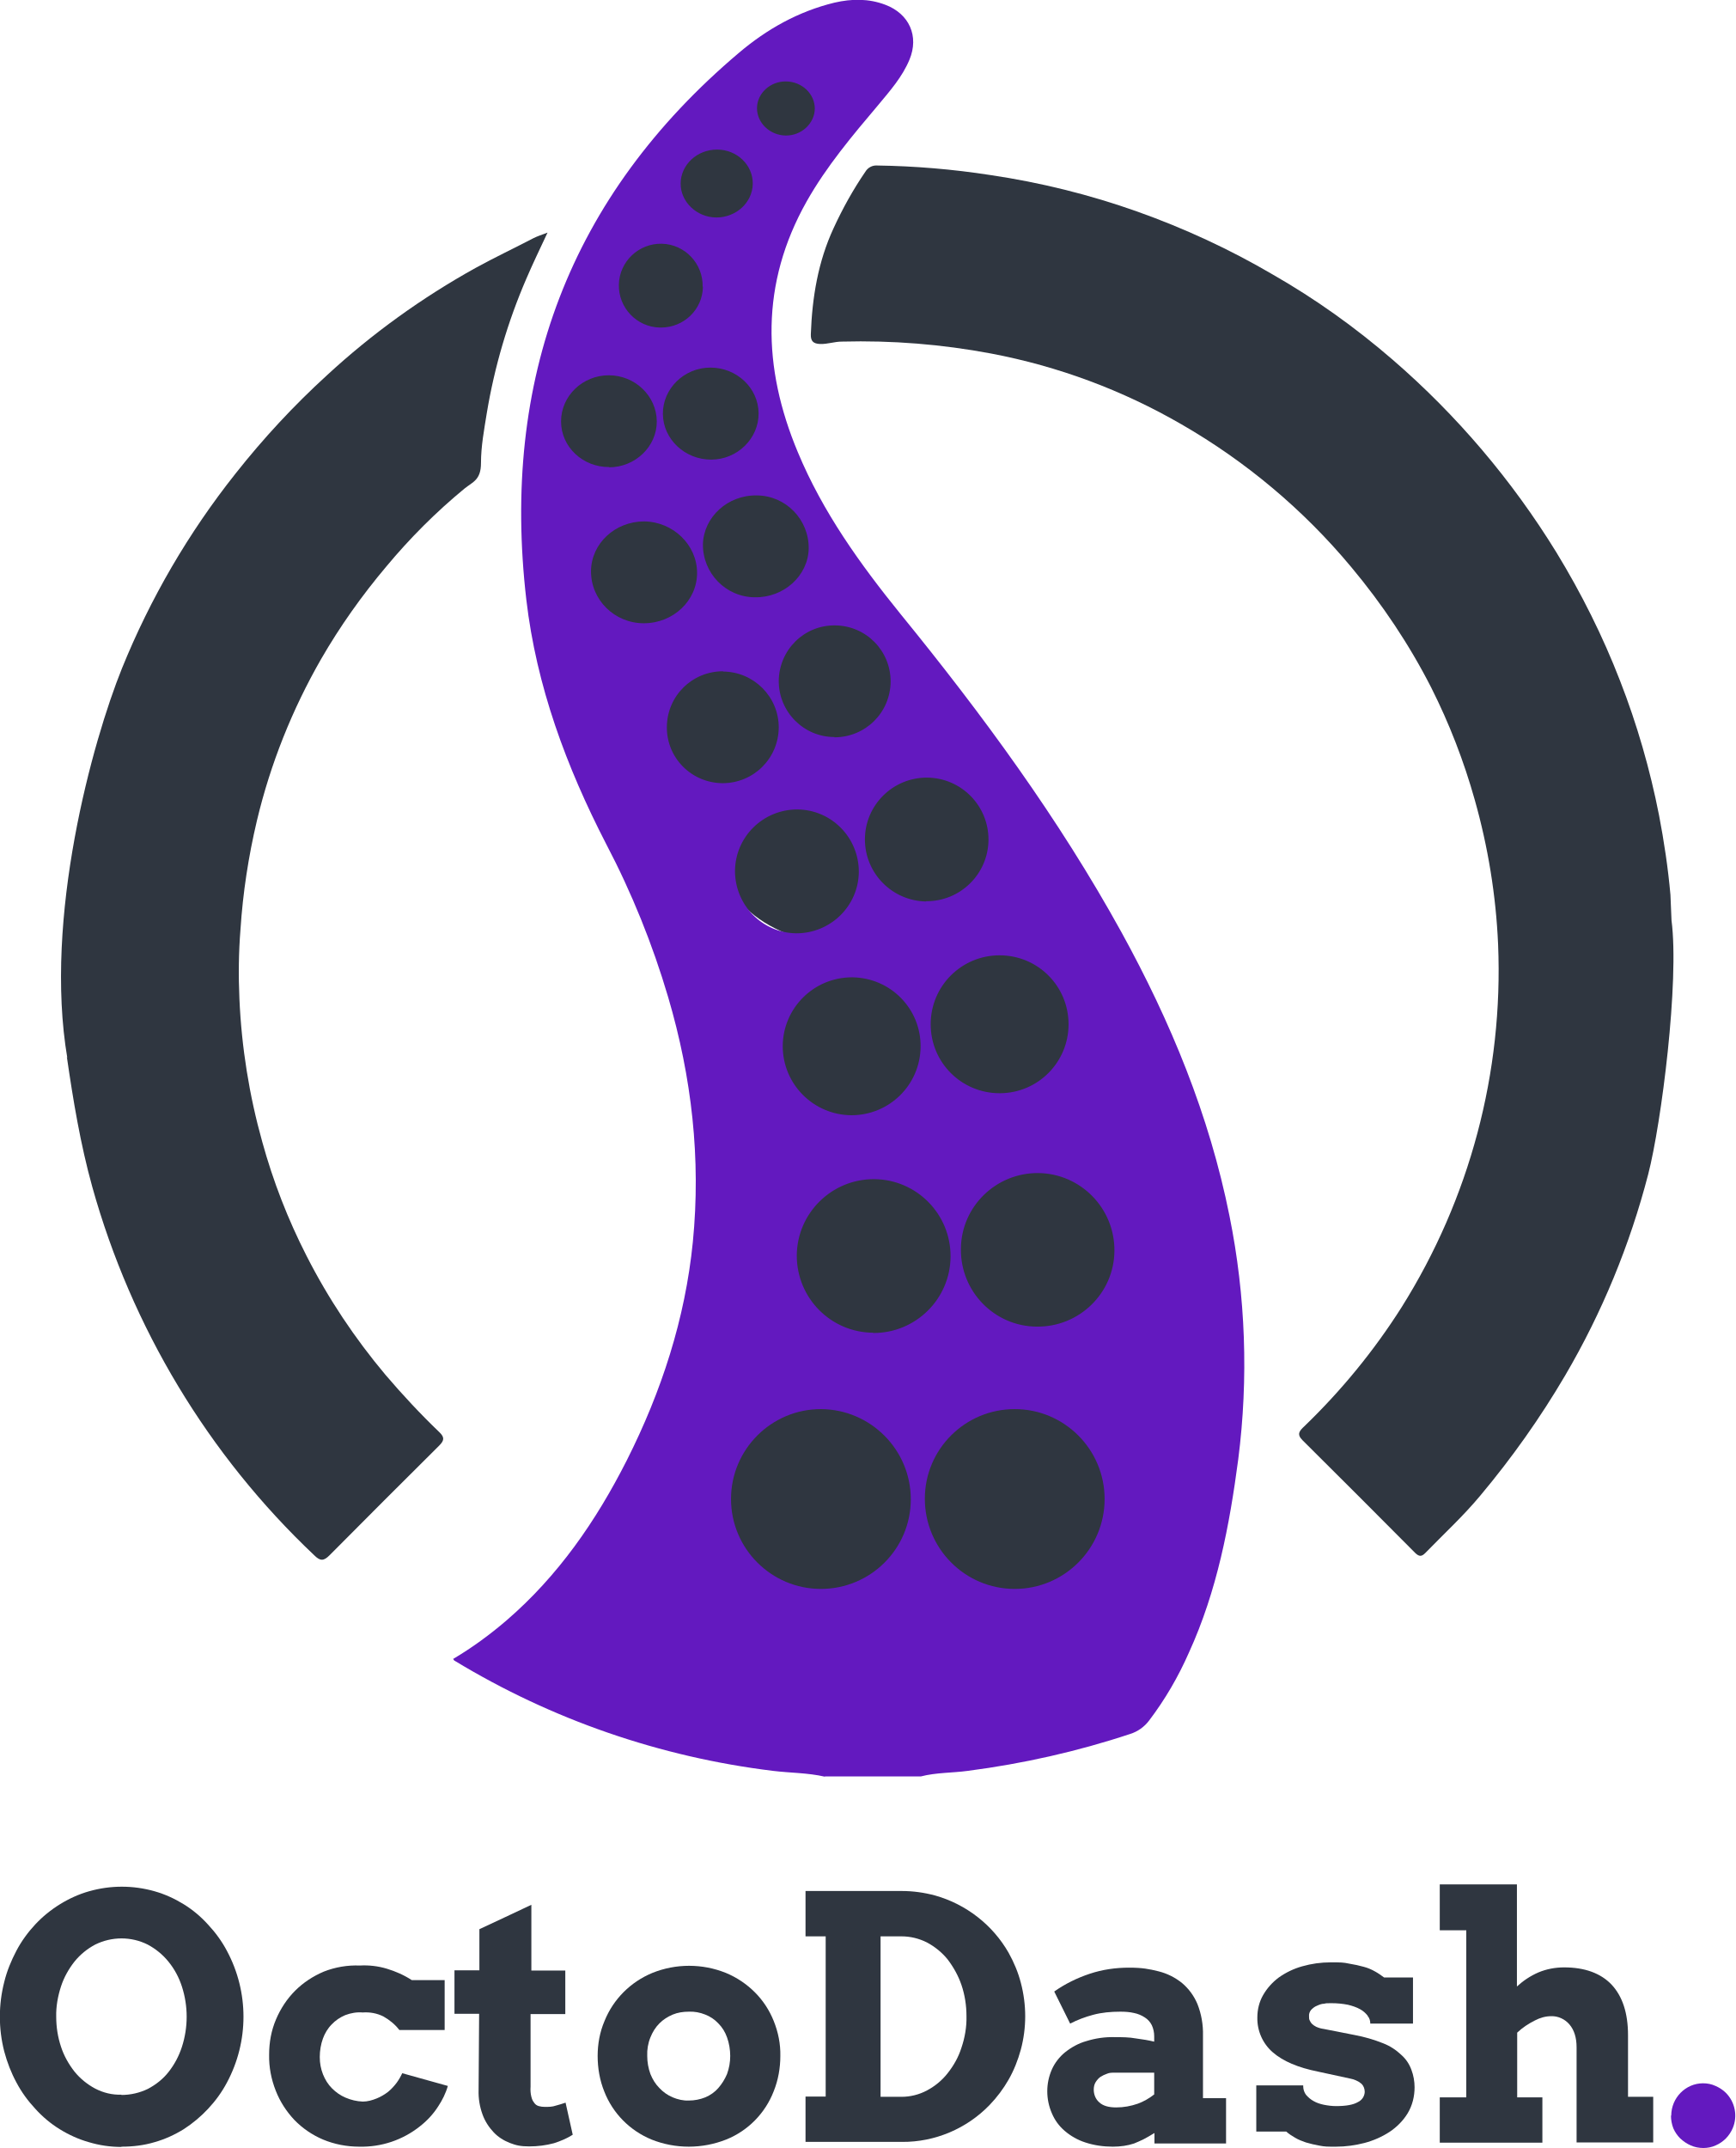
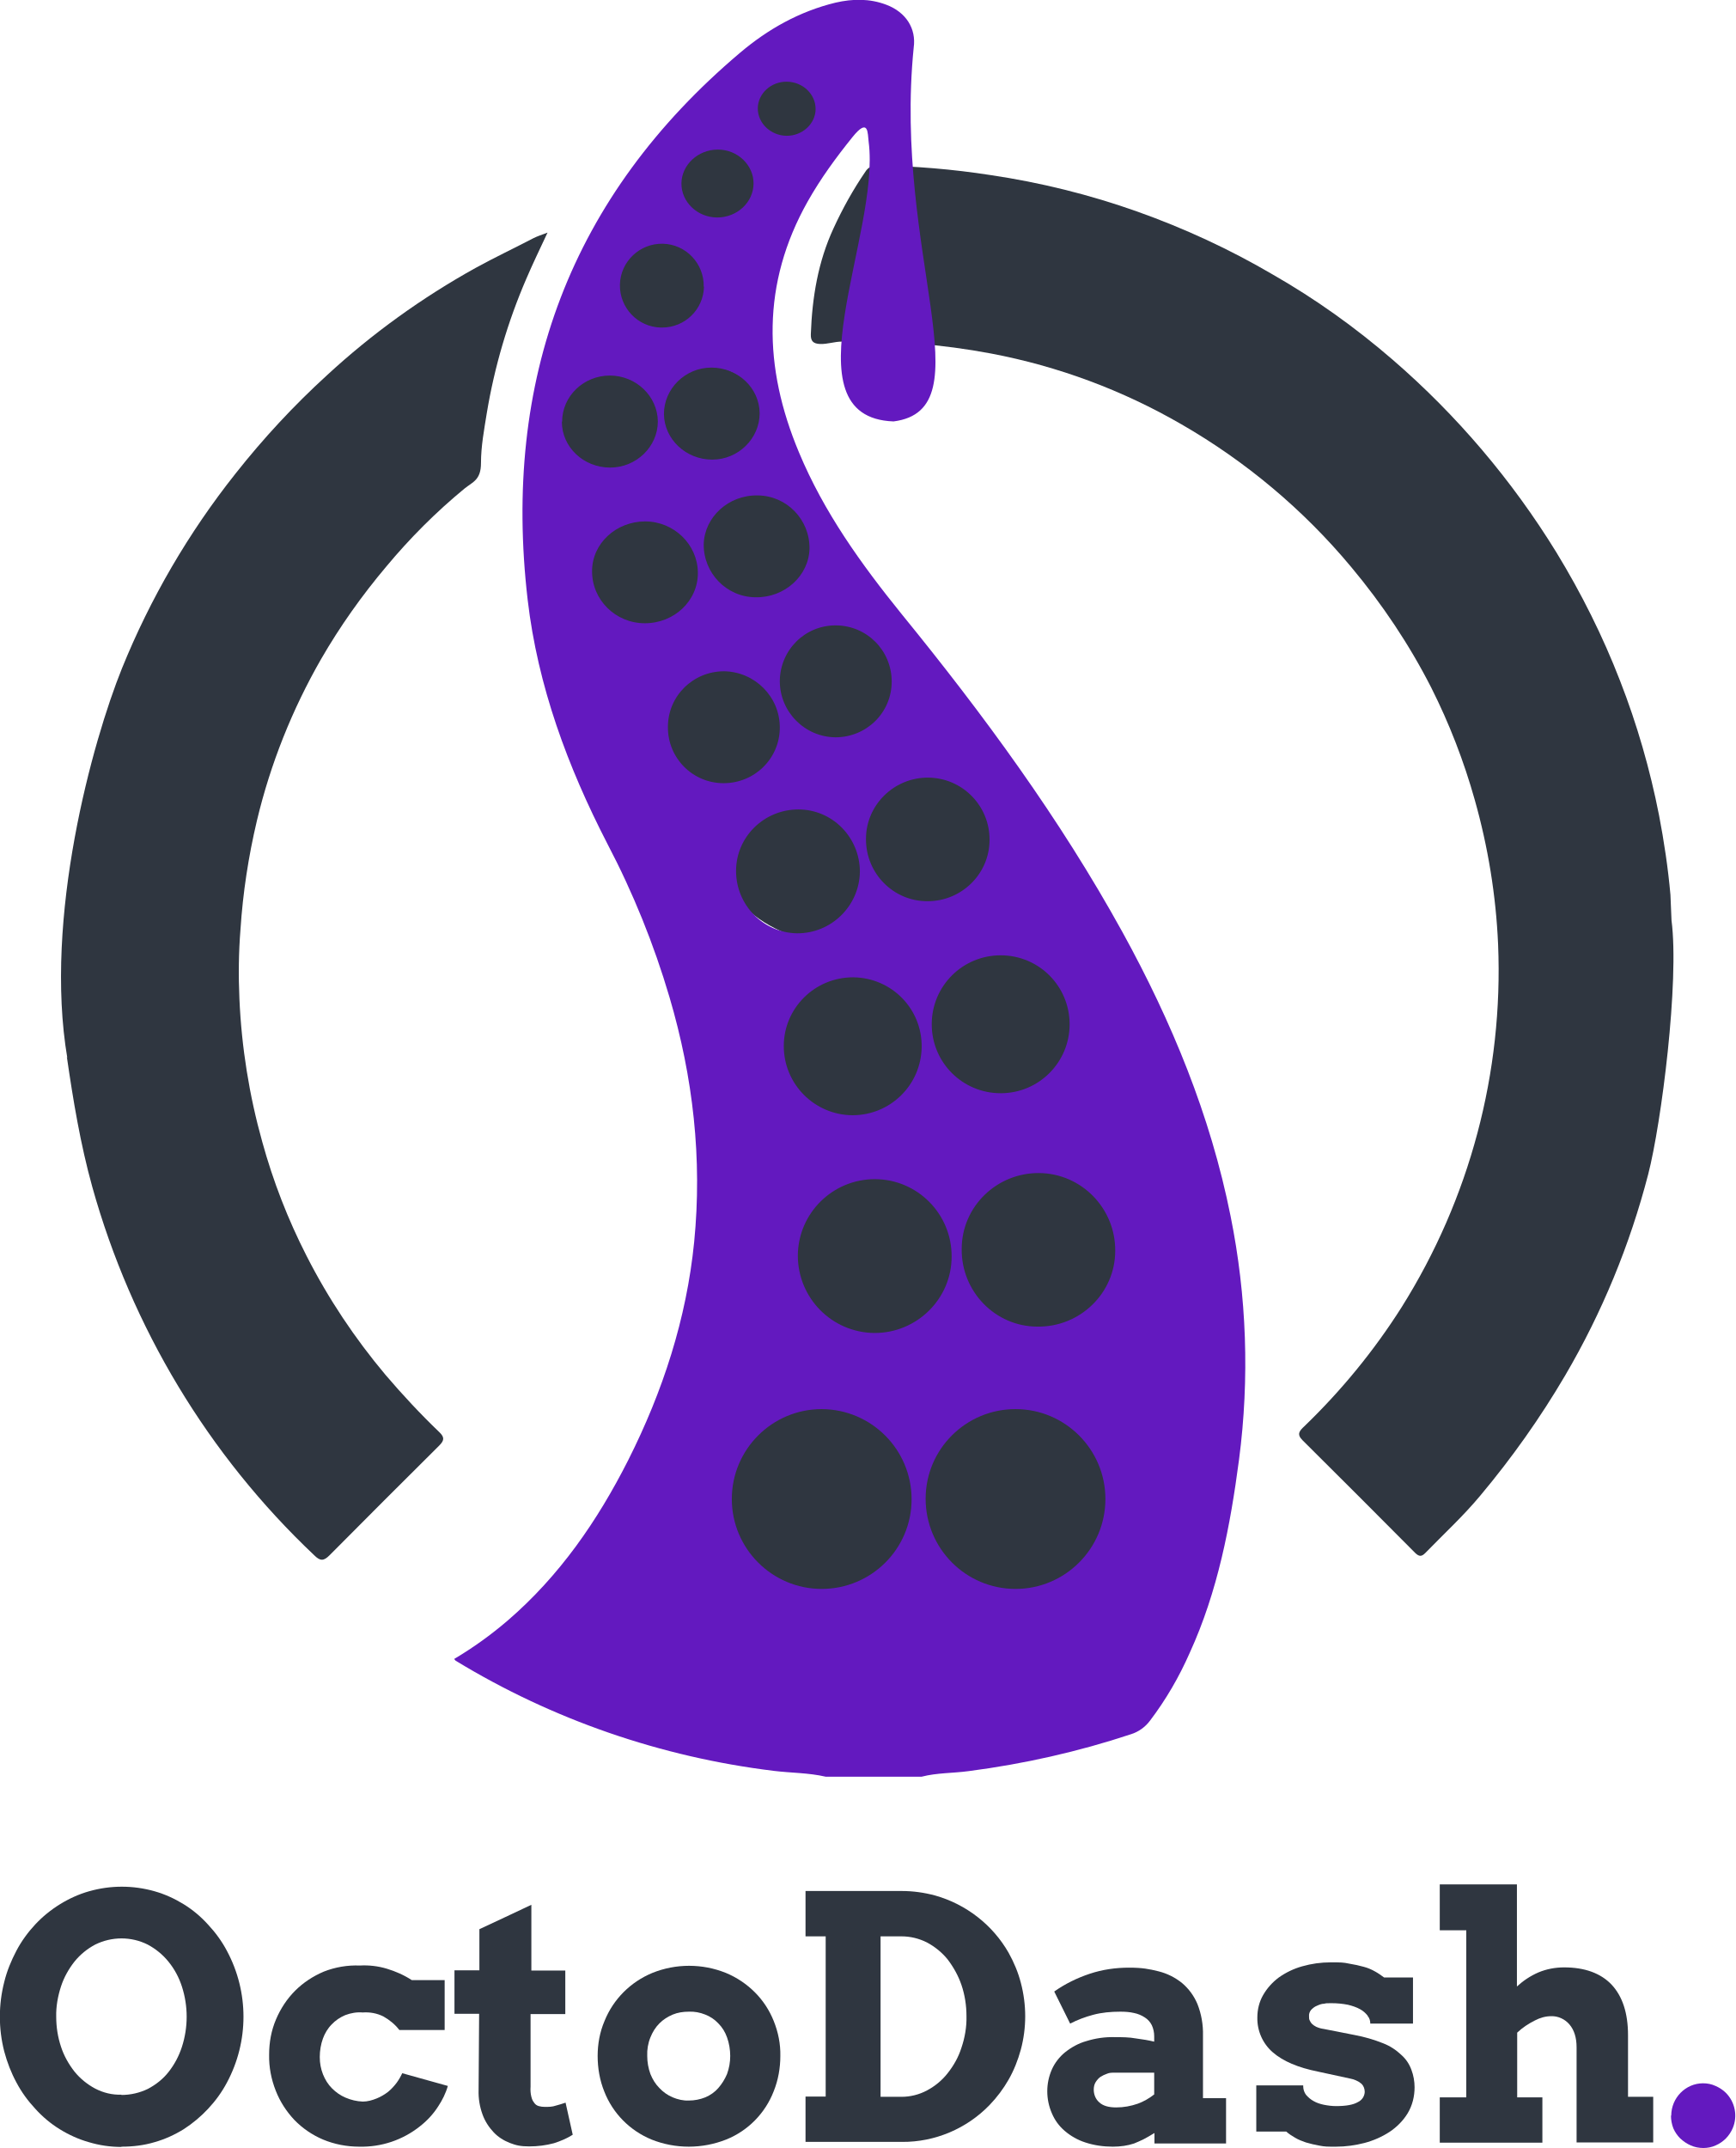
<svg xmlns="http://www.w3.org/2000/svg" id="Layer_1" version="1.1" viewBox="0 0 654.6 809.9">
  <defs>
    <style>
      .st0 {
        fill: #2f3640;
      }

      .st1 {
        fill: #6319bf;
      }
    </style>
  </defs>
  <path class="st0" d="M630.4,347c3,23-3.8,76.5-8.8,95.8-6.9,26.6-17.4,52.1-31.3,75.8-9.4,16-20.1,31.1-32,45.3-6.4,7.7-13.8,14.5-20.8,21.7-1.4,1.4-2.3,1.3-3.7,0-14.2-14.3-28.4-28.5-42.6-42.6-2.3-2.3-1-3.6.7-5.2,14-13.5,26.3-28.5,36.7-44.9,25.7-40.9,38.4-88.5,36.4-136.8-.8-18.5-3.8-36.8-8.8-54.5-4.1-14.6-9.6-28.8-16.4-42.3-8.3-16.3-18.5-31.5-30.2-45.5-18-21.6-39.7-39.8-64-53.8-22.3-12.9-46.5-21.9-71.8-26.7-18.6-3.5-37.4-5-56.3-4.5-2.8,0-5.4,1-8.2.9-2.6-.1-3.6-1.1-3.5-3.7.5-13.8,2.7-27.3,8.6-40,3.4-7.4,7.4-14.6,12-21.3.9-1.5,2.6-2.4,4.3-2.3,14.3.2,28.6,1.4,42.8,3.6,18.9,2.8,37.5,7.4,55.5,13.8,17.7,6.3,34.8,14.2,51,23.7,16.1,9.2,31.2,20,45.2,32.1,24.2,20.9,45,45.4,61.8,72.7,9.4,15.4,17.5,31.6,24,48.4,6.4,16.4,11.3,33.4,14.7,50.7,1.9,9.9,3.4,19.9,4.3,30" />
  <path class="st0" d="M25.4,399c-9-53,9.5-119.5,20.6-147,10.7-26.4,25.1-51.1,42.8-73.4,10.5-13.3,22-25.7,34.5-37.1,17-15.7,35.9-29.3,56.1-40.5,7.1-3.9,14.5-7.4,21.8-11.2,1.4-.7,2.9-1.2,5.3-2.1-3,6.4-5.6,11.8-8,17.4-7,16.2-12,33.2-14.9,50.6-1,6.3-2.2,12.5-2.2,18.9s-3.1,7.1-6.2,9.6c-10.7,8.8-20.6,18.7-29.5,29.4-9.2,10.9-17.5,22.6-24.6,34.9-10.9,19-19.1,39.5-24.2,60.9-3.2,13.5-5.3,27.2-6.2,41-.7,8.7-.8,17.5-.4,26.3.8,18.2,3.7,36.3,8.6,53.8,4.1,14.9,9.7,29.3,16.7,43,8.2,16.1,18.2,31.1,29.8,44.9,6.4,7.5,13.2,14.8,20.3,21.6,2.1,2,1.8,3.2-.1,5.1-13.8,13.7-27.6,27.5-41.3,41.3-2.2,2.2-3.5,2.3-5.8,0-40-37.8-68.9-85.9-83.7-138.9-4.5-16.2-7.2-32.6-9.6-49.1" />
  <path class="st0" d="M311.4,49.2c0,7.6-6.9,3.9-15.1,3.8s-14.9,3.6-14.8-4,6.9-23.9,15.1-23.8,14.9,16.4,14.8,24Z" />
  <path class="st0" d="M343.5,611c-51.3,0-84.1-20-84.1-51.4s37.9-44.6,92-44.6,78,21.7,78,52.6-38.7,43.4-85.9,43.4Z" />
  <path class="st0" d="M361.4,431c47.1,0,78.1,16,78.1,40.2s-32.9,37.8-83,37.8-75-16.5-75-41,33.6-37,79.9-37Z" />
  <path class="st0" d="M281.4,386.7c0-23.4,26.7-40.5,64.9-40.7,32.1-.1,67,18.1,63.9,42.6-2.9,23.5-26.5,38.4-67.6,38.4s-61.2-16.3-61.2-40.3h0Z" />
  <path class="st0" d="M382,319.7c4.4,18.7-25.6,39.6-55.5,38.2-33.6-1.6-55.1-15.6-55-39.5,0-22.6,22.3-37.4,56.2-37.4s54.3,15.4,54.3,38.7h0Z" />
  <path class="st0" d="M291.8,302c-31,0-50.4-14.4-50.4-37.3s20.3-35.7,52.6-35.7,50.4,14.4,50.4,37.3-20.2,35.7-52.6,35.7h0Z" />
  <path class="st0" d="M262.5,244c-29.2,0-48.1-13-48.1-32.9s18.2-32.1,48.7-32.1,47.4,13.3,47.3,33.5c0,19.4-18.6,31.5-47.9,31.5Z" />
  <path class="st0" d="M290.4,159.2c0,14.6-16.9,23.9-43.1,23.8-24.5,0-41-9.8-40.9-24.2,0-14.6,16.9-23.9,43.1-23.8,24.5,0,41,9.8,40.9,24.2Z" />
  <path class="st0" d="M251,128c-12.9,0-19.6-7.5-19.6-21.7s6.7-21.4,20.8-21.3c12.6,0,19.3,7.8,19.2,22.2-.1,13.7-7.2,20.9-20.4,20.8Z" />
  <path class="st0" d="M271.3,85.2c-12.1,0-17-12.4-16.7-20.6.2-7.3,7.3-11.5,18.9-11.2,10.7.2,17,4.6,16.9,12,0,8-7.3,20-19.1,19.9h0Z" />
-   <path class="st1" d="M311.1,669.9c-6.5-1.5-13.1-1.4-19.6-2.2-42.5-5.2-83.4-19.3-120-41.5-.2,0-.3-.3-.6-.7,7.1-4.2,13.8-9.1,20.1-14.5,19.5-16.8,33.8-37.5,45.4-60.4,13.1-26,22-53.3,24.9-82.3,3.1-31.4-.4-62.1-9.3-92.3-5.9-20-13.7-39.3-23.4-57.8-15-29.1-26.3-59.5-30.1-92.1-9.6-82.7,16.2-152.1,80.2-206.2,10.5-8.9,22.4-15.6,36-18.9,6.5-1.5,12.9-1.6,19.2.8,9,3.4,12.8,11.8,9.1,20.7-2.7,6.5-7.3,11.7-11.7,17-9.8,11.6-19.6,23.2-27.1,36.5-17.4,30.9-16.7,62.5-3.3,94.5,9.4,22.6,23.5,42.2,38.8,61.1,30.8,37.8,59.6,77,83.2,119.8,18.6,33.8,33.2,69.1,40.8,107.1,6.1,30.2,7.2,61.2,3.3,91.7-3.3,25-8,49.7-18.6,72.9-4,9.1-9,17.7-15,25.6-1.8,2.4-4.3,4.2-7.2,5.1-19.9,6.6-40.4,11.2-61.2,13.9-5.9.8-11.9.6-17.7,2.1h-36.2ZM382.7,599.1c18.7,0,33.9-15.2,33.9-33.9s-15.2-33.9-33.9-33.9-33.9,15.1-33.9,33.8,15.1,34,33.9,34h0ZM309.6,531.3c-18.7,0-33.9,15.2-33.9,33.9s15.2,33.9,33.9,33.9,33.9-15.1,33.9-33.8-15.2-33.9-33.9-34h0ZM329.3,502.6c16,.1,29.1-12.8,29.2-28.8s-12.8-29.1-28.8-29.2-29.1,12.8-29.2,28.8h0c0,16,12.8,29,28.8,29.1h0ZM391.7,442.3c-16-.2-29.2,12.6-29.3,28.6-.2,16,12.6,29.2,28.6,29.3,16,.2,29.2-12.6,29.3-28.6h0c.1-16-12.7-29.1-28.7-29.3h.1ZM321.3,368.5c-14.4,0-26,11.6-26.1,25.9,0,14.4,11.6,26,25.9,26.1,14.3,0,25.9-11.4,26.1-25.7.2-14.4-11.3-26.1-25.7-26.3h-.2,0ZM403,386.2c0-14.4-11.6-26-26-26s-26,11.6-26,26,11.6,26,26,26h.2c14.3-.1,25.8-11.7,25.8-26h0ZM349.3,339.8c12.9.1,23.4-10.3,23.5-23.1.1-12.9-10.3-23.4-23.1-23.5-12.9-.1-23.4,10.3-23.5,23.1v.2c0,12.8,10.3,23.2,23.1,23.4h0ZM323.9,328.7c0-12.9-10.3-23.4-23.2-23.5-12.9,0-23.4,10.3-23.5,23.2,0,12.8,10.2,23.3,23,23.5,12.9.1,23.6-10.2,23.7-23.2ZM314.7,278c11.7,0,21.1-9.3,21.2-21,0-11.7-9.3-21.1-21-21.2s-21.1,9.3-21.2,21h0c0,11.6,9.4,21.1,21,21.1h0ZM272.7,253.1c-11.7,0-21.1,9.3-21.2,21s9.3,21.1,21,21.2c11.7,0,21.1-9.3,21.2-21h0c0-11.6-9.4-21-21-21.1h0ZM285.4,186.8c-10.9-.2-20,8.1-20.3,18.4-.1,10.9,8.6,19.9,19.5,20h.1c10.9.2,20.1-8.1,20.3-18.4.1-10.9-8.6-19.9-19.5-20h-.1ZM242.9,196.6c-10.9,0-19.9,8.3-20,18.7-.1,10.8,8.8,19.7,19.9,19.7s20.1-8.5,20.1-19-9-19.3-20-19.4ZM267.9,138.6c-9.9,0-18,8-17.9,17.5s8.3,17.2,18.2,17.2,18-8,17.9-17.5-8.2-17.2-18.2-17.2h0ZM229.7,176.2c9.9,0,18.1-7.9,18-17.4s-8.2-17.3-18.1-17.3-18,7.8-18,17.4,8.2,17.3,18.2,17.2h0ZM265,108.1c.2-8.7-6.7-16-15.4-16.2-8.7-.2-16,6.7-16.2,15.4-.2,8.7,6.7,16,15.4,16.2h.5c8.6,0,15.7-6.8,15.8-15.4h-.1ZM270.4,56.4c-7.5,0-13.6,5.7-13.7,12.7-.1,7,6.1,12.9,13.5,12.9s13.6-5.6,13.7-12.7-6-12.9-13.4-12.9h-.1ZM307.3,41c0-5.6-4.8-10.2-10.8-10.3s-11,4.5-11,10.1,4.9,10.2,10.8,10.3,10.9-4.5,11-10.1Z" />
+   <path class="st1" d="M464.1,458.5c-7.6-38-22.2-73.3-40.8-107.1-23.6-42.8-52.4-82-83.2-119.8-15.3-18.9-29.4-38.5-38.8-61.1-13.4-32-14.1-63.6,3.3-94.5,4.9-8.7,10.7-16.6,16.9-24.3s5.7-1.3,6.1,1.7c4.6,34.9-31.8,104,9.4,105.5,35-4.5-.2-63.3,7.6-141h0c1-7.1-2.9-13.3-10.3-16.1-6.3-2.4-12.7-2.3-19.2-.8-13.6,3.3-25.5,10-36,18.9-64,54.1-89.7,123.5-80.1,206.2,3.8,32.6,15.1,63,30.1,92.1,9.7,18.5,17.5,37.8,23.4,57.8,8.9,30.2,12.4,60.9,9.3,92.3-2.9,29-11.8,56.3-24.9,82.3-11.6,22.9-25.9,43.6-45.4,60.4-6.3,5.4-13.1,10.3-20.2,14.5.3.4.4.6.6.7,36.5,22.2,77.4,36.3,119.9,41.5,6.5.8,13.1.7,19.6,2.2h36.2c5.8-1.5,11.8-1.3,17.7-2.1,20.8-2.7,41.3-7.3,61.2-13.9,2.9-.9,5.4-2.7,7.2-5.1,6-7.9,11-16.5,15-25.6,10.6-23.2,15.3-47.9,18.6-72.9,4-30.6,2.9-61.6-3.2-91.8ZM403.4,386.2c0,14.3-11.5,25.9-25.8,26h-.2c-14.4,0-26-11.6-26-26s11.6-26,26-26,26,11.6,26,26ZM350.1,293.2c12.8.1,23.2,10.6,23.1,23.5,0,12.8-10.6,23.2-23.5,23.1h0c-12.8,0-23.1-10.5-23.1-23.3v-.2c0-12.8,10.6-23.2,23.5-23.1ZM321.7,368.5h.2c14.4.2,25.9,11.9,25.7,26.3-.2,14.3-11.8,25.7-26.1,25.7-14.3-.1-25.9-11.7-25.9-26.1,0-14.3,11.7-25.9,26.1-25.9ZM277.6,328.4c0-12.9,10.6-23.2,23.5-23.2,12.9,0,23.2,10.6,23.2,23.5-.2,12.9-10.8,23.3-23.7,23.2-12.8-.2-23-10.7-23-23.5ZM336.3,257c0,11.7-9.5,21-21.2,21h0c-11.6-.1-21-9.6-21-21.2.1-11.7,9.5-21.1,21.2-21s21,9.5,21,21.2ZM305.3,206.8c-.2,10.3-9.4,18.6-20.3,18.4h-.1c-10.9-.1-19.6-9.1-19.5-20,.3-10.3,9.4-18.6,20.3-18.4h.1c10.9.1,19.6,9.1,19.5,20ZM250.4,156.1c0-9.5,8-17.5,17.9-17.5,10,0,18.1,7.7,18.2,17.2,0,9.5-8,17.5-17.9,17.5s-18.1-7.7-18.2-17.2ZM296.8,30.8c6,.1,10.8,4.7,10.8,10.3s-5.1,10.2-11,10.1c-5.9-.1-10.8-4.7-10.8-10.3s5-10.2,11-10.1ZM270.8,56.4h0c7.4,0,13.5,5.9,13.4,12.9-.1,7-6.2,12.7-13.7,12.7s-13.6-5.9-13.5-12.9,6.3-12.7,13.7-12.7ZM250,91.9c8.7.2,15.6,7.5,15.4,16.2h.1c-.2,8.6-7.2,15.4-15.8,15.4h-.5c-8.7-.2-15.6-7.5-15.4-16.2s7.5-15.6,16.2-15.4ZM212,159c0-9.6,8.1-17.4,18-17.4s18,7.8,18.1,17.3c0,9.5-8.1,17.4-18,17.4h0c-10,0-18.2-7.7-18.2-17.3ZM223.3,215.3c0-10.4,9.1-18.7,20-18.7h0c10.9,0,19.8,8.7,19.9,19.3.1,10.6-8.9,19.1-20,19.1s-20-8.9-19.9-19.7ZM251.9,274.1c0-11.7,9.5-21,21.2-21h0c11.6.2,21,9.6,21,21.2,0,11.7-9.5,21-21.2,21-11.7,0-21.1-9.5-21-21.2ZM309.9,599.1c-18.7,0-33.9-15.2-33.9-33.9s15.2-33.9,33.9-33.9h0c18.8.1,33.9,15.3,33.9,34s-15.2,33.8-33.9,33.8ZM329.7,502.6h0c-16-.2-28.8-13.2-28.8-29.2.1-16,13.2-28.9,29.2-28.8,16,.1,28.9,13.2,28.8,29.2,0,16-13.2,28.9-29.2,28.8ZM383,599.1h0c-18.8,0-33.9-15.3-33.9-34s15.2-33.8,33.9-33.8,33.9,15.2,33.9,33.9-15.2,33.9-33.9,33.9ZM391.3,500.2c-16,0-28.8-13.3-28.6-29.3,0-16,13.3-28.8,29.3-28.6,15.9.2,28.7,13.3,28.6,29.3,0,16-13.3,28.8-29.3,28.6Z" />
  <path class="st0" d="M45.8,809.5c-4.2,0-8.3-.6-12.3-1.8-3.9-1.1-7.6-2.8-11-4.9-3.4-2.1-6.5-4.7-9.2-7.7-2.8-3-5.2-6.3-7.1-9.9-2-3.7-3.5-7.6-4.6-11.7-2.2-8.6-2.2-17.6,0-26.2,1-4.1,2.6-8,4.6-11.8,1.9-3.6,4.3-6.9,7.1-9.9,2.7-2.9,5.9-5.5,9.3-7.6s7.1-3.8,11-4.9c8.1-2.3,16.6-2.3,24.7,0,3.9,1.1,7.6,2.8,11,4.9,3.4,2.1,6.5,4.7,9.2,7.7,2.8,3,5.2,6.3,7.1,9.9,8.3,15.5,8.3,34.1,0,49.6-1.9,3.6-4.3,6.9-7.1,9.9-2.7,2.9-5.8,5.5-9.2,7.7-3.4,2.1-7.1,3.8-11,4.9-4,1.2-8.2,1.7-12.4,1.7h-.1ZM45.8,789.9c3.5,0,6.9-.8,10-2.3,3-1.6,5.7-3.7,7.8-6.4,2.2-2.8,3.9-6,5-9.4,2.4-7.4,2.4-15.4,0-22.8-1.1-3.4-2.8-6.6-5.1-9.4-2.1-2.6-4.8-4.8-7.8-6.4-6.2-3.1-13.5-3.1-19.8,0-3,1.6-5.6,3.7-7.8,6.4-2.2,2.8-4,6-5.1,9.4-1.2,3.7-1.9,7.6-1.8,11.4,0,3.9.6,7.7,1.8,11.3,1.1,3.4,2.9,6.6,5.1,9.4,2.1,2.6,4.8,4.8,7.8,6.4,3.1,1.6,6.4,2.4,9.9,2.3h0Z" />
  <path class="st0" d="M150.6,765.4c-1.6-2.1-3.7-3.8-6-5.1-2.4-1.2-5.1-1.7-7.8-1.5-2.2-.2-4.5.2-6.6,1-1.9.8-3.7,2-5.1,3.5-1.5,1.5-2.6,3.4-3.3,5.3-.8,2.2-1.2,4.6-1.2,7s.4,4.4,1.2,6.5c.8,2,1.9,3.8,3.4,5.3s3.2,2.7,5.1,3.5c2.1.9,4.2,1.4,6.5,1.5,1.8,0,3.6-.5,5.3-1.2,1.5-.6,3-1.5,4.3-2.5,1.2-1,2.3-2.2,3.2-3.4.8-1.1,1.5-2.3,2.1-3.6l17.2,4.8c-.8,2.8-2.1,5.4-3.7,7.8-1.8,2.8-4.1,5.3-6.8,7.4-6.5,5.2-14.6,7.9-22.9,7.7-4.7,0-9.4-.9-13.7-2.7-4-1.7-7.7-4.2-10.8-7.4-3-3.2-5.4-6.9-7-11-1.7-4.3-2.6-8.9-2.5-13.6,0-4.6.8-9.1,2.6-13.3,1.7-4,4.1-7.7,7.2-10.8s6.8-5.5,10.8-7.2c4.3-1.7,9-2.5,13.6-2.3,3.4-.2,6.9.2,10.2,1.2s6.5,2.4,9.4,4.3h12.4v18.8h-17.2.1Z" />
  <path class="st0" d="M200.3,743h12.9v16.4h-13.1v27.4c-.1,1.3,0,2.6.3,3.8s.6,1.6,1.1,2.3c.4.6,1,1,1.7,1.2s1.5.3,2.3.3c1.4,0,2.8,0,4.2-.5,1.2-.3,2.4-.7,3.6-1.1l2.7,12.1c-2.2,1.4-4.6,2.4-7.1,3.2-3,.8-6.1,1.2-9.3,1.2s-5-.4-7.3-1.3c-2.3-.9-4.4-2.2-6.1-4-1.8-1.9-3.3-4.2-4.2-6.7-1.1-3-1.6-6.1-1.5-9.3l.2-28.7h-9.3v-16.4h9.4v-15.5c.1,0,19.6-9.2,19.6-9.2v24.8h0Z" />
  <path class="st0" d="M225.4,775.2c0-4.5.8-9,2.6-13.2,3.3-8.2,9.8-14.7,18-18.1,8.9-3.6,18.9-3.6,27.8,0,4.1,1.7,7.8,4.2,10.9,7.3s5.5,6.8,7.1,10.8c1.7,4.2,2.6,8.7,2.5,13.2,0,4.5-.8,9.1-2.5,13.3-3.2,8.3-9.7,14.9-17.9,18.2-9.1,3.6-19.2,3.6-28.2,0-8.2-3.4-14.6-9.9-17.8-18.1-1.7-4.2-2.5-8.8-2.5-13.4ZM244.1,775.2c0,2.3.4,4.6,1.2,6.8.8,2,1.9,3.8,3.4,5.3,1.4,1.5,3.1,2.7,5,3.5s4,1.3,6.1,1.2c2.1,0,4.2-.4,6.2-1.2,1.9-.8,3.6-2,4.9-3.5,1.4-1.6,2.5-3.4,3.3-5.3.8-2.2,1.2-4.5,1.2-6.8s-.4-4.8-1.2-7c-.7-2-1.8-3.8-3.3-5.3-1.4-1.5-3.1-2.6-4.9-3.3-2-.8-4.1-1.2-6.2-1.1-2.1,0-4.2.3-6.1,1.1-1.9.8-3.6,1.9-5,3.3-1.5,1.5-2.6,3.3-3.4,5.3-.9,2.2-1.3,4.6-1.2,7h0Z" />
  <path class="st0" d="M303.8,713h36.4c4.2,0,8.4.6,12.5,1.7,11.7,3.3,21.7,11.1,27.7,21.6,2,3.6,3.6,7.4,4.6,11.3,2.2,8.3,2.2,17,0,25.2-1.1,4-2.6,7.8-4.6,11.3s-4.4,6.7-7.2,9.6c-8.6,8.9-20.6,14-33,13.9h-36.4v-17.1h7.6v-60.4h-7.6v-17.2h0ZM332.1,730.2v60.4h7.9c3.3,0,6.6-.8,9.6-2.4,3-1.6,5.7-3.8,7.8-6.5,2.3-2.9,4.1-6.1,5.2-9.6,1.3-3.8,2-7.9,1.9-11.9,0-4-.6-8-1.9-11.8-1.2-3.5-3-6.7-5.2-9.6-2.1-2.6-4.8-4.8-7.8-6.4-3-1.5-6.2-2.3-9.6-2.3h-7.9Z" />
-   <path class="st0" d="M435.3,804.3c-1.5.9-2.8,1.7-4,2.3s-2.4,1.1-3.6,1.6c-1.2.4-2.5.7-3.8.9-1.4.2-2.8.3-4.2.3-3.5,0-7.1-.5-10.4-1.6-2.8-.9-5.5-2.4-7.8-4.4-2.1-1.8-3.7-4-4.8-6.6-2.3-5.3-2.3-11.3,0-16.5,1.1-2.5,2.9-4.8,5-6.5,2.4-1.9,5.1-3.4,8-4.2,3.5-1.1,7.1-1.6,10.7-1.5,2.7,0,5.4,0,8.1.5,2.4.3,4.7.7,6.8,1.2v-2c0-1.5-.3-2.9-.9-4.2-.6-1.2-1.5-2.2-2.6-2.9-1.2-.8-2.6-1.4-4.1-1.7-1.7-.4-3.4-.5-5.2-.5-3.5,0-7,.3-10.3,1.2-3,.8-5.9,1.9-8.6,3.3l-6-12.1c4.1-2.9,8.6-5.1,13.4-6.7,4.8-1.6,9.8-2.3,14.8-2.3s7.6.5,11.2,1.4c3.2.8,6.2,2.3,8.8,4.4,2.5,2.1,4.5,4.8,5.8,7.9,1.5,3.8,2.2,7.8,2.1,11.9v23.6h8.7v17.1h-27v-3.9ZM421,794.6c2.8,0,5.5-.5,8.1-1.4,2.2-.8,4.3-2,6.2-3.5v-8.2h-15c-1,0-1.9,0-2.8.4-.9.3-1.7.7-2.5,1.2-.7.5-1.3,1.2-1.8,2s-.7,1.8-.7,2.8c0,1.8.7,3.6,2.1,4.8,1.4,1.3,3.5,1.9,6.4,1.9h0Z" />
+   <path class="st0" d="M435.3,804.3c-1.5.9-2.8,1.7-4,2.3s-2.4,1.1-3.6,1.6c-1.2.4-2.5.7-3.8.9-1.4.2-2.8.3-4.2.3-3.5,0-7.1-.5-10.4-1.6-2.8-.9-5.5-2.4-7.8-4.4-2.1-1.8-3.7-4-4.8-6.6-2.3-5.3-2.3-11.3,0-16.5,1.1-2.5,2.9-4.8,5-6.5,2.4-1.9,5.1-3.4,8-4.2,3.5-1.1,7.1-1.6,10.7-1.5,2.7,0,5.4,0,8.1.5,2.4.3,4.7.7,6.8,1.2v-2c0-1.5-.3-2.9-.9-4.2-.6-1.2-1.5-2.2-2.6-2.9-1.2-.8-2.6-1.4-4.1-1.7-1.7-.4-3.4-.5-5.2-.5-3.5,0-7,.3-10.3,1.2-3,.8-5.9,1.9-8.6,3.3l-6-12.1c4.1-2.9,8.6-5.1,13.4-6.7,4.8-1.6,9.8-2.3,14.8-2.3s7.6.5,11.2,1.4c3.2.8,6.2,2.3,8.8,4.4,2.5,2.1,4.5,4.8,5.8,7.9,1.5,3.8,2.2,7.8,2.1,11.9v23.6h8.7v17.1h-27v-3.9h-.1ZM421,794.6c2.8,0,5.5-.5,8.1-1.4,2.2-.8,4.3-2,6.2-3.5v-8.2h-15c-1,0-1.9,0-2.8.4-.9.3-1.7.7-2.5,1.2-.7.5-1.3,1.2-1.8,2s-.7,1.8-.7,2.8c0,1.8.7,3.6,2.1,4.8,1.4,1.3,3.5,1.9,6.4,1.9h0Z" />
  <path class="st0" d="M515.8,760c-.8-1-1.7-1.8-2.8-2.4-1.4-.8-3-1.3-4.6-1.7-2-.4-4.1-.6-6.2-.6s-1.9,0-2.8.2c-1,0-1.9.4-2.8.8-.8.3-1.5.9-2.1,1.5-.6.7-.9,1.6-.8,2.5,0,.5,0,1,.2,1.4.2.5.5.9.8,1.3.5.5,1.1.9,1.7,1.2.9.4,1.9.7,2.8.8l11.7,2.3c3.7.7,7.2,1.7,10.7,3.1,2.6,1,4.9,2.5,6.9,4.4,1.7,1.5,3,3.4,3.8,5.6.8,2.1,1.2,4.4,1.2,6.6,0,3.4-.8,6.8-2.6,9.8-1.7,2.8-4.1,5.2-6.8,7-2.9,1.9-6.1,3.3-9.5,4.2-3.5.9-7.1,1.4-10.7,1.4s-4.2,0-6.3-.4c-1.7-.3-3.4-.7-5.1-1.2-1.4-.5-2.8-1-4.1-1.8-1.2-.7-2.3-1.4-3.3-2.3h-11.3v-17.4h17.7v.4c0,1.1.4,2.3,1.1,3.2.8.9,1.7,1.7,2.8,2.3,1.2.7,2.5,1.1,3.9,1.4,1.5.3,3.1.5,4.6.5,3.8,0,6.5-.5,8.2-1.5,1.5-.7,2.5-2.1,2.6-3.8,0-1.2-.4-2.3-1.2-3.1-1.3-1.1-2.8-1.7-4.4-2l-12-2.6c-7.5-1.5-13.2-3.9-17.1-7.3-3.8-3.3-5.9-8.1-5.8-13.1,0-3,.7-5.9,2.2-8.5s3.5-4.8,5.9-6.6c2.7-1.9,5.6-3.3,8.8-4.2,3.5-1,7.1-1.5,10.8-1.5s4.7,0,7,.5c1.9.3,3.7.7,5.5,1.2,1.5.4,2.9,1,4.3,1.8,1.1.6,2.2,1.4,3.3,2.2h10.9v17.4h-16.1c0-1.1-.3-2.1-1-2.9h0Z" />
-   <path class="st0" d="M542.9,710.5h29.2v38.5c2.4-2.2,5.1-4,8.1-5.3,3.1-1.3,6.4-1.9,9.7-1.9,7.8,0,13.8,2.2,17.9,6.5,4.1,4.4,6.2,10.7,6.2,19.1v23.2h9.5v17.2h-28.9v-35.9c0-3.6-.9-6.5-2.7-8.6-1.7-2-4.3-3.2-6.9-3.1-2.1,0-4.2.6-6.1,1.6-2.4,1.2-4.7,2.7-6.7,4.6v24.4h9.5v17.1h-38.7v-17.1h10v-63h-10v-17.3Z" />
-   <path class="st1" d="M630.3,797.7c0-6.7,5.4-12.2,12-12.2h0c1.6,0,3.2.3,4.7,1,1.4.6,2.8,1.5,3.9,2.6,3.5,3.5,4.5,8.8,2.6,13.3-.6,1.4-1.5,2.8-2.6,3.9-1.1,1.1-2.4,2-3.8,2.6-1.5.7-3.1,1-4.7,1s-3.3-.3-4.8-1c-1.4-.6-2.7-1.5-3.9-2.6-1.1-1.1-2-2.4-2.6-3.8-.6-1.5-.9-3.2-.9-4.8Z" />
+   <path class="st0" d="M542.9,710.5h29.2v38.5c2.4-2.2,5.1-4,8.1-5.3,3.1-1.3,6.4-1.9,9.7-1.9,7.8,0,13.8,2.2,17.9,6.5,4.1,4.4,6.2,10.7,6.2,19.1v23.2h9.5v17.2h-28.9v-35.9c0-3.6-.9-6.5-2.7-8.6-1.7-2-4.3-3.2-6.9-3.1-2.1,0-4.2.6-6.1,1.6-2.4,1.2-4.7,2.7-6.7,4.6v24.4h9.5v17.1h-38.7v-17.1h10v-63h-10v-17.3h0Z" />
+   <path class="st1" d="M630.3,797.7c0-6.7,5.4-12.2,12-12.2h0c1.6,0,3.2.3,4.7,1,1.4.6,2.8,1.5,3.9,2.6,3.5,3.5,4.5,8.8,2.6,13.3-.6,1.4-1.5,2.8-2.6,3.9-1.1,1.1-2.4,2-3.8,2.6-1.5.7-3.1,1-4.7,1s-3.3-.3-4.8-1c-1.4-.6-2.7-1.5-3.9-2.6-1.1-1.1-2-2.4-2.6-3.8-.6-1.5-.9-3.2-.9-4.8h0Z" />
</svg>
